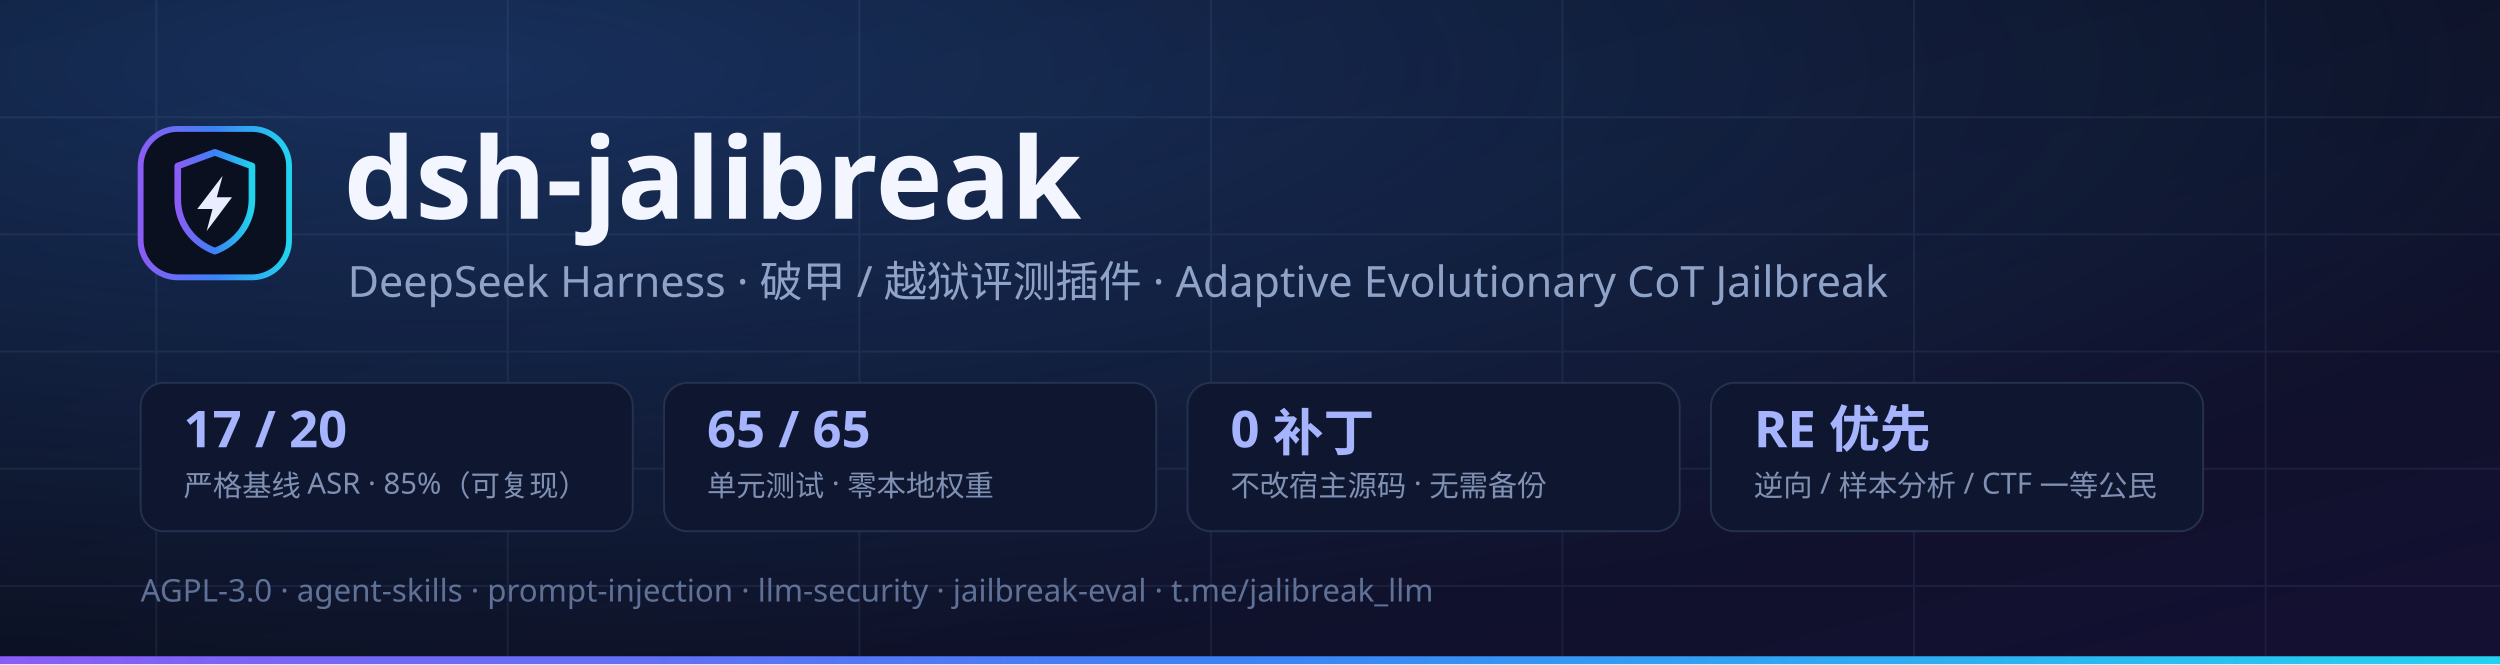
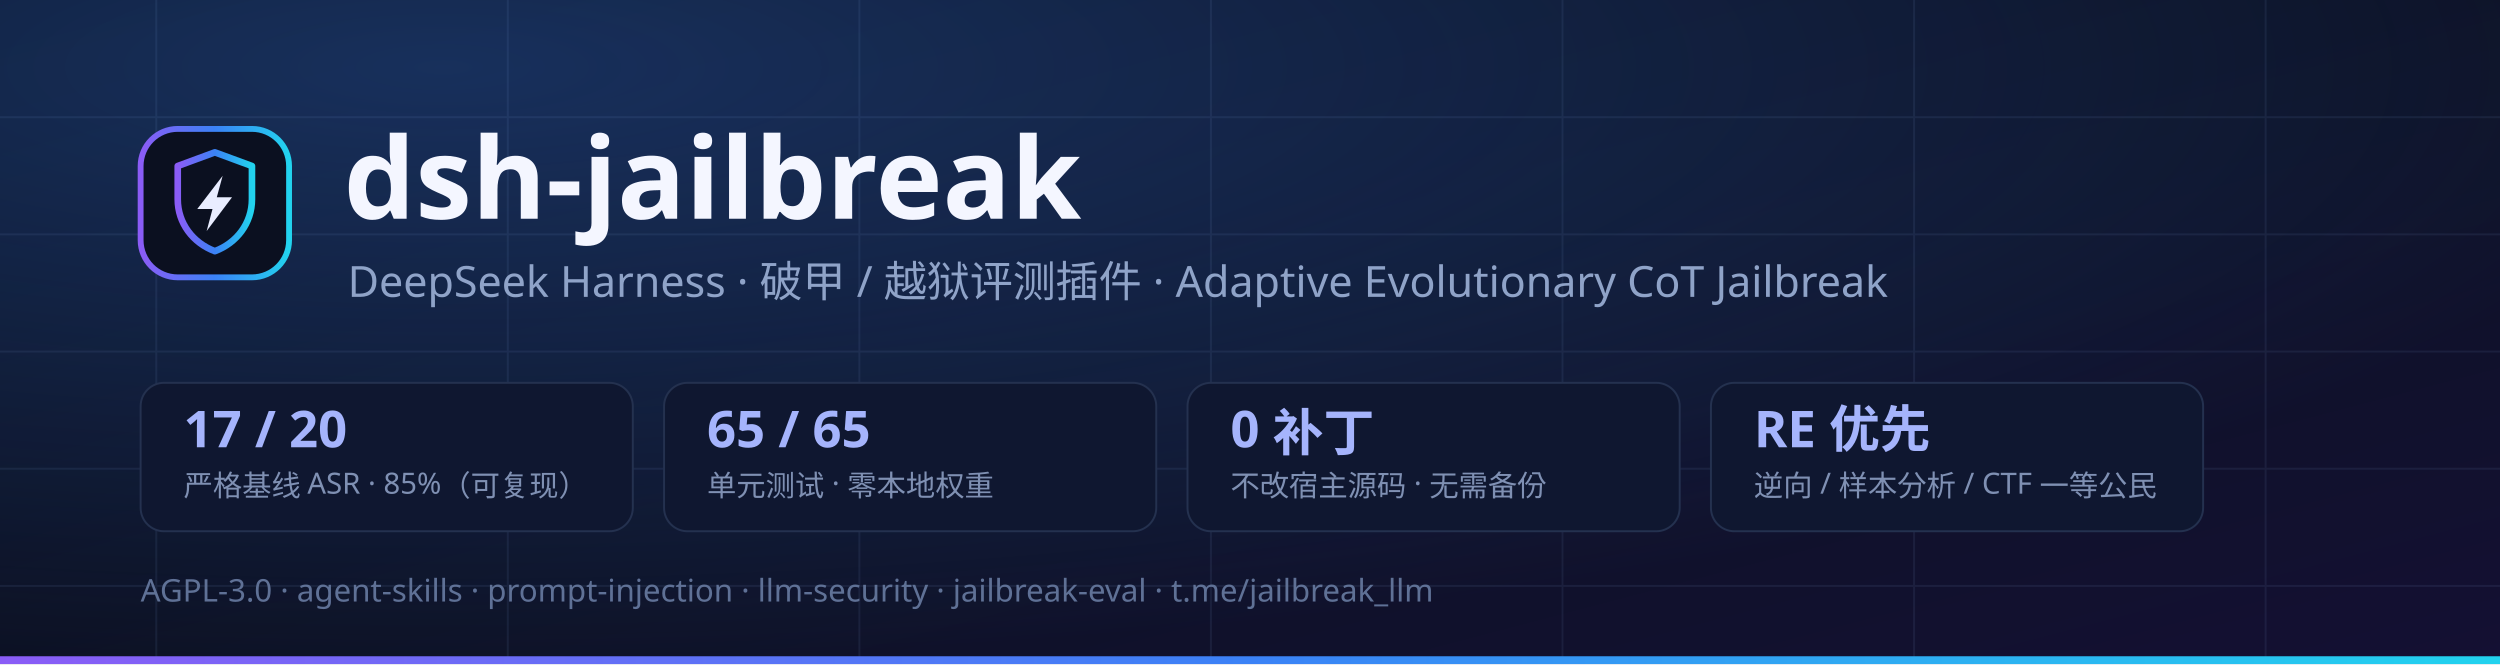
- <svg xmlns="http://www.w3.org/2000/svg" viewBox="0 0 1280 340" width="1280" height="340" role="img" aria-label="dsh-jalibreak — DeepSeek Harness jailbreak / prompt-injection evaluation plugin">
+ <svg xmlns="http://www.w3.org/2000/svg" viewBox="0 0 1280 340" width="1280" height="340" role="img" aria-label="dsh-jailbreak — DeepSeek Harness jailbreak / prompt-injection evaluation plugin">
  <defs>
    <linearGradient id="bg" x1="0" y1="0" x2="1" y2="1">
      <stop offset="0" stop-color="#070b16" />
      <stop offset="0.55" stop-color="#0d1226" />
      <stop offset="1" stop-color="#141033" />
    </linearGradient>
    <linearGradient id="accent" x1="0" y1="0" x2="1" y2="0">
      <stop offset="0" stop-color="#8b5cf6" />
      <stop offset="0.5" stop-color="#3b82f6" />
      <stop offset="1" stop-color="#22d3ee" />
    </linearGradient>
    <radialGradient id="glow" cx="0.18" cy="0.1" r="0.9">
      <stop offset="0" stop-color="#3b82f6" stop-opacity="0.30" />
      <stop offset="1" stop-color="#3b82f6" stop-opacity="0" />
    </radialGradient>
  </defs>
  <rect width="1280" height="340" fill="url(#bg)" />
  <rect width="1280" height="340" fill="url(#glow)" />
  <g opacity="0.08" stroke="#93c5fd" stroke-width="1">
    <path d="M0 60H1280M0 120H1280M0 180H1280M0 240H1280M0 300H1280" />
    <path d="M80 0V340M260 0V340M440 0V340M620 0V340M800 0V340M980 0V340M1160 0V340" />
  </g>
  <g transform="translate(72 66)">
    <rect x="0" y="0" width="76" height="76" rx="19" fill="#0b1020" stroke="url(#accent)" stroke-width="3" />
    <path d="M38 12l19 7v17c0 12.3-7.8 22.4-19 26.6C26.8 58.4 19 48.3 19 36V19z" fill="none" stroke="url(#accent)" stroke-width="3.4" stroke-linejoin="round" />
    <path d="M42 24L29 41h7.8l-3 11.3L46.8 35H39z" fill="#e9edff" />
  </g>
-   <text x="176" y="112" font-family="'Segoe UI','Microsoft YaHei',system-ui,sans-serif" font-size="58" font-weight="700" fill="#f4f6ff">dsh-jalibreak</text>
+   <text x="176" y="112" font-family="'Segoe UI','Microsoft YaHei',system-ui,sans-serif" font-size="58" font-weight="700" fill="#f4f6ff">dsh-jailbreak</text>
  <text x="178" y="152" font-family="'Segoe UI','Microsoft YaHei',system-ui,sans-serif" font-size="22" fill="#8fa3c8">DeepSeek Harness · 破甲 / 越狱评测插件 · Adaptive Evolutionary CoT Jailbreak</text>
  <g font-family="'Segoe UI','Microsoft YaHei',system-ui,sans-serif">
    <g transform="translate(72 196)">
      <rect width="252" height="76" rx="12" fill="#0f1730" stroke="#24314f" />
      <text x="22" y="33" font-size="26" font-weight="700" fill="#a5b4fc">17 / 20</text>
      <text x="22" y="58" font-size="15" fill="#7f90b3">严格基线 ASR · 85%（可复现）</text>
    </g>
    <g transform="translate(340 196)">
      <rect width="252" height="76" rx="12" fill="#0f1730" stroke="#24314f" />
      <text x="22" y="33" font-size="26" font-weight="700" fill="#a5b4fc">65 / 65</text>
      <text x="22" y="58" font-size="15" fill="#7f90b3">单元测试 · 零本地权重</text>
    </g>
    <g transform="translate(608 196)">
      <rect width="252" height="76" rx="12" fill="#0f1730" stroke="#24314f" />
      <text x="22" y="33" font-size="26" font-weight="700" fill="#a5b4fc">0 补丁</text>
      <text x="22" y="58" font-size="15" fill="#7f90b3">不改宿主源码 · 无需备份</text>
    </g>
    <g transform="translate(876 196)">
      <rect width="252" height="76" rx="12" fill="#0f1730" stroke="#24314f" />
      <text x="22" y="33" font-size="26" font-weight="700" fill="#a5b4fc">RE 优先</text>
      <text x="22" y="58" font-size="15" fill="#7f90b3">逆向 / 样本分析 / CTF 一等公民</text>
    </g>
  </g>
-   <text x="72" y="308" font-family="'Segoe UI','Microsoft YaHei',system-ui,sans-serif" font-size="16" fill="#5f7196">AGPL-3.0 · agent-skills · prompt-injection · llm-security · jailbreak-eval · t.me/jalibreak_llm</text>
+   <text x="72" y="308" font-family="'Segoe UI','Microsoft YaHei',system-ui,sans-serif" font-size="16" fill="#5f7196">AGPL-3.0 · agent-skills · prompt-injection · llm-security · jailbreak-eval · t.me/jailbreak_llm</text>
  <rect x="0" y="336" width="1280" height="4" fill="url(#accent)" />
</svg>
